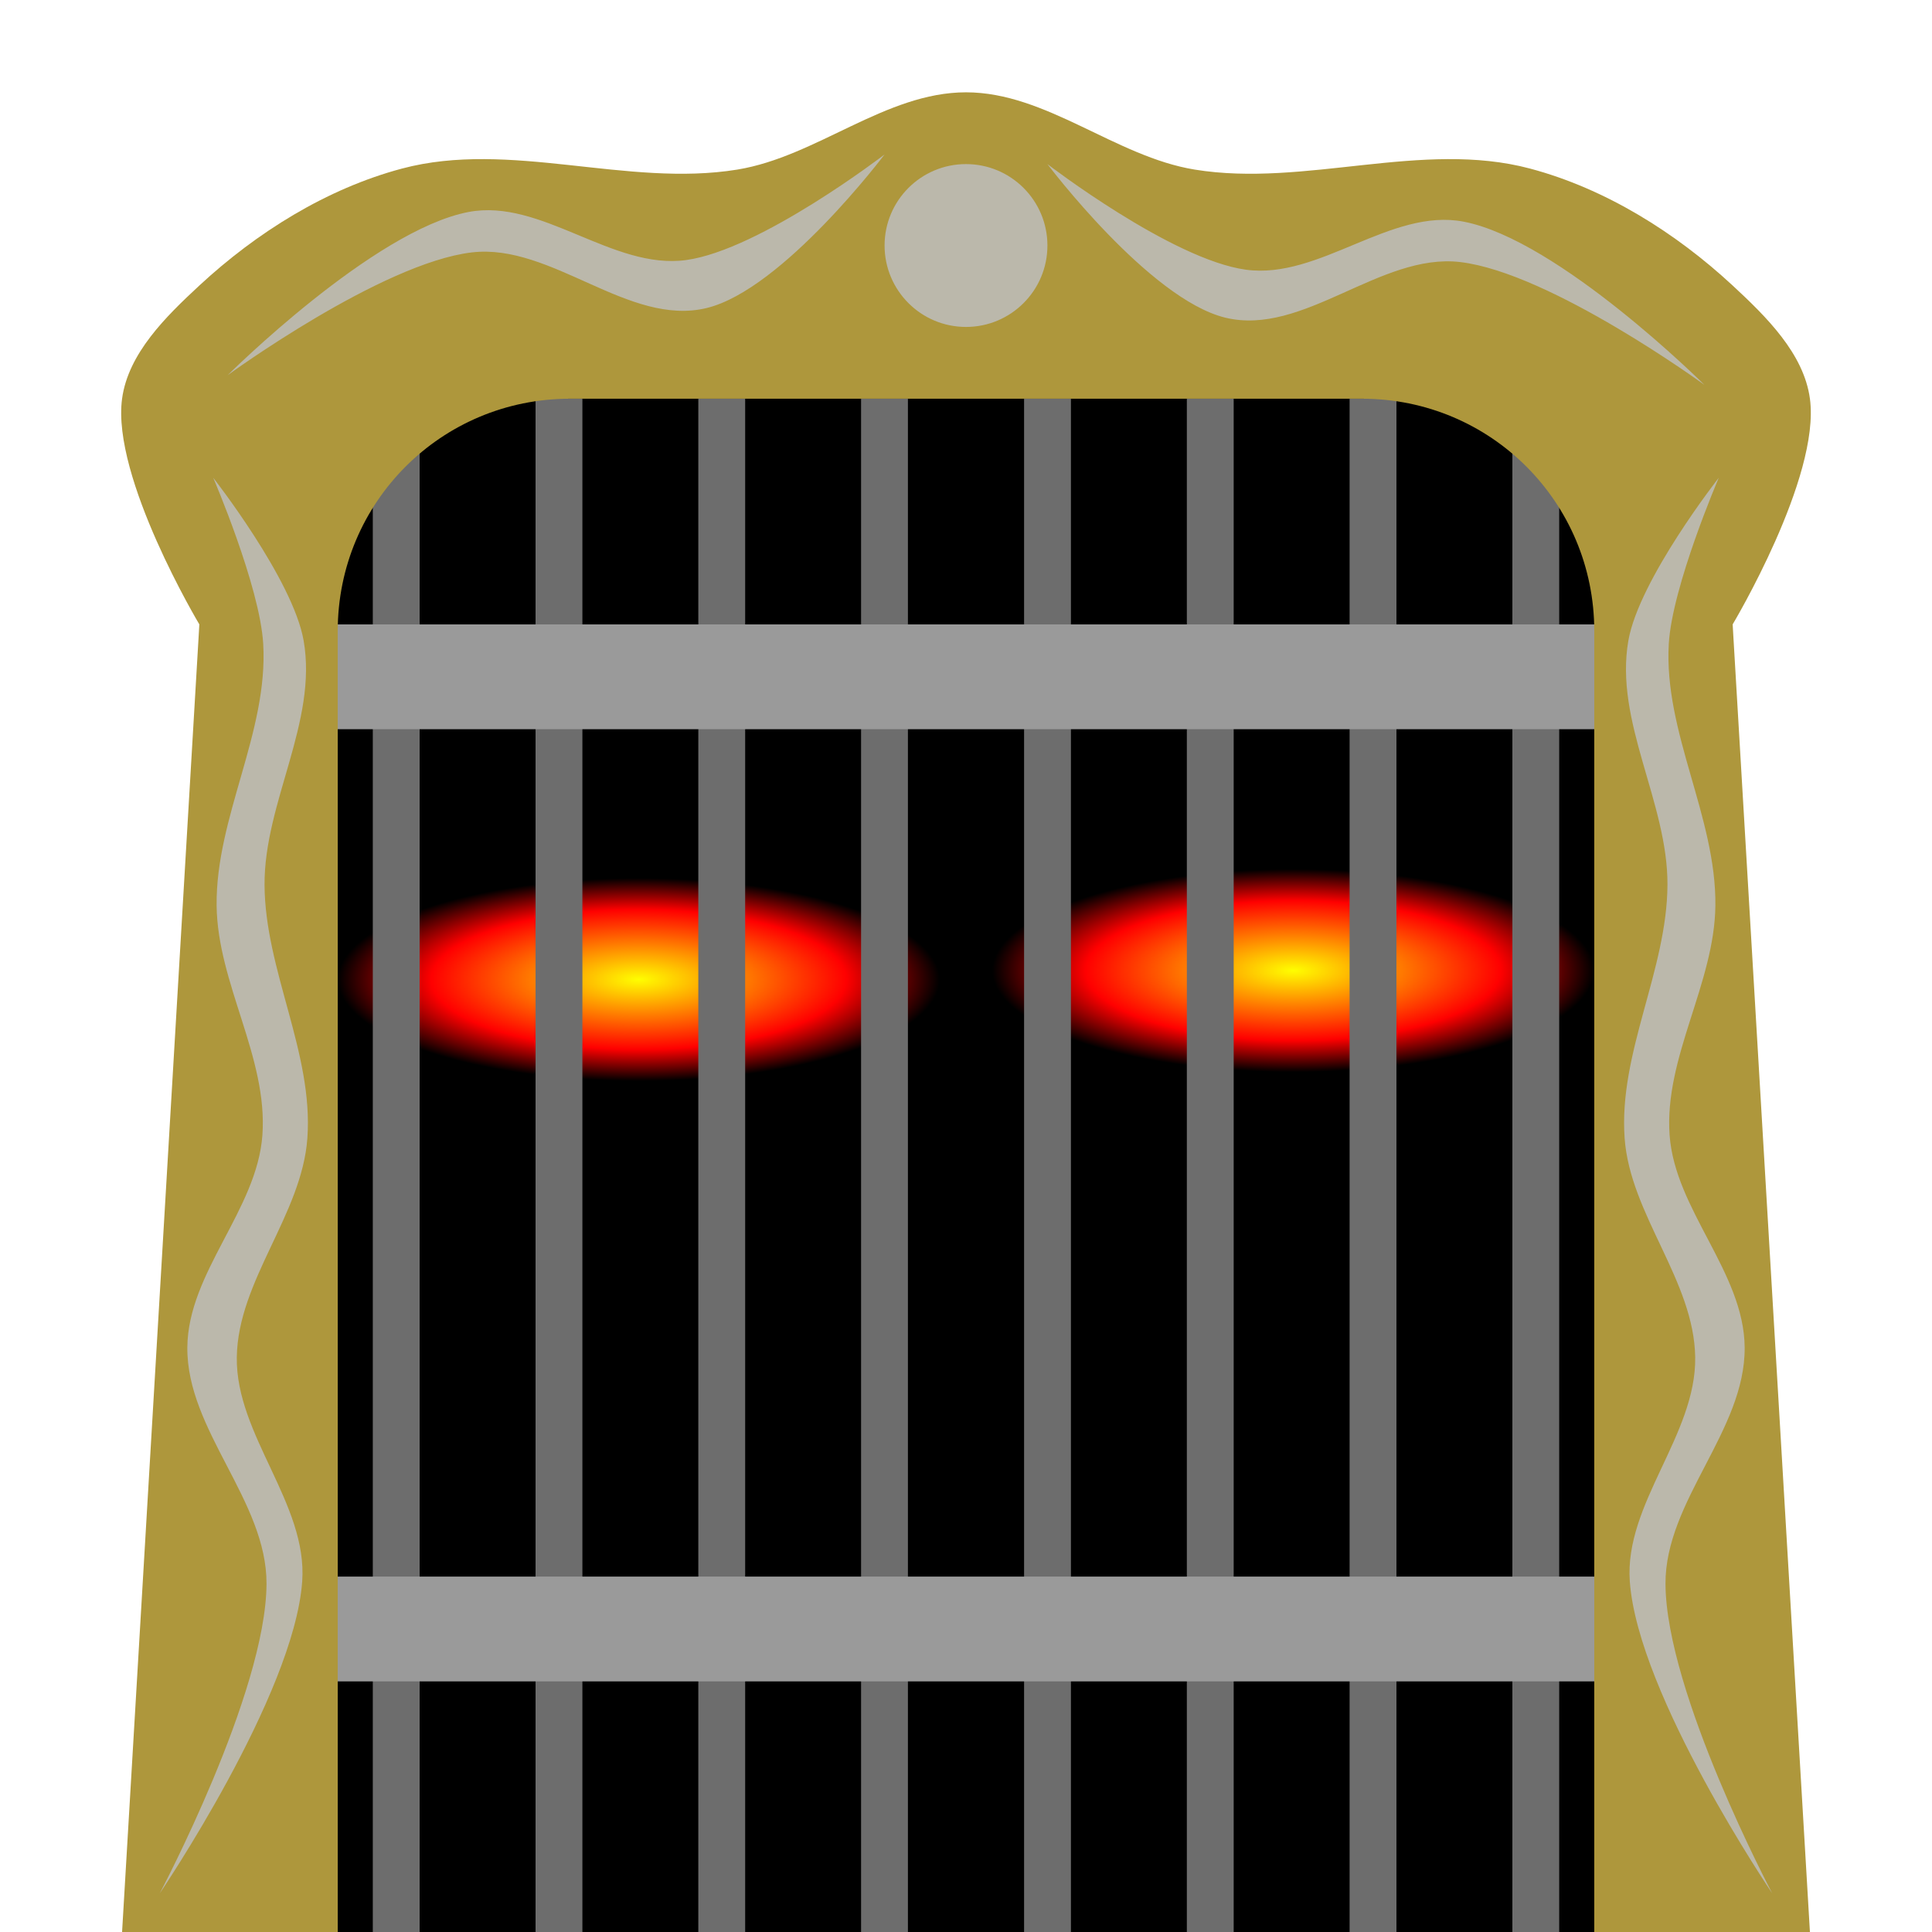
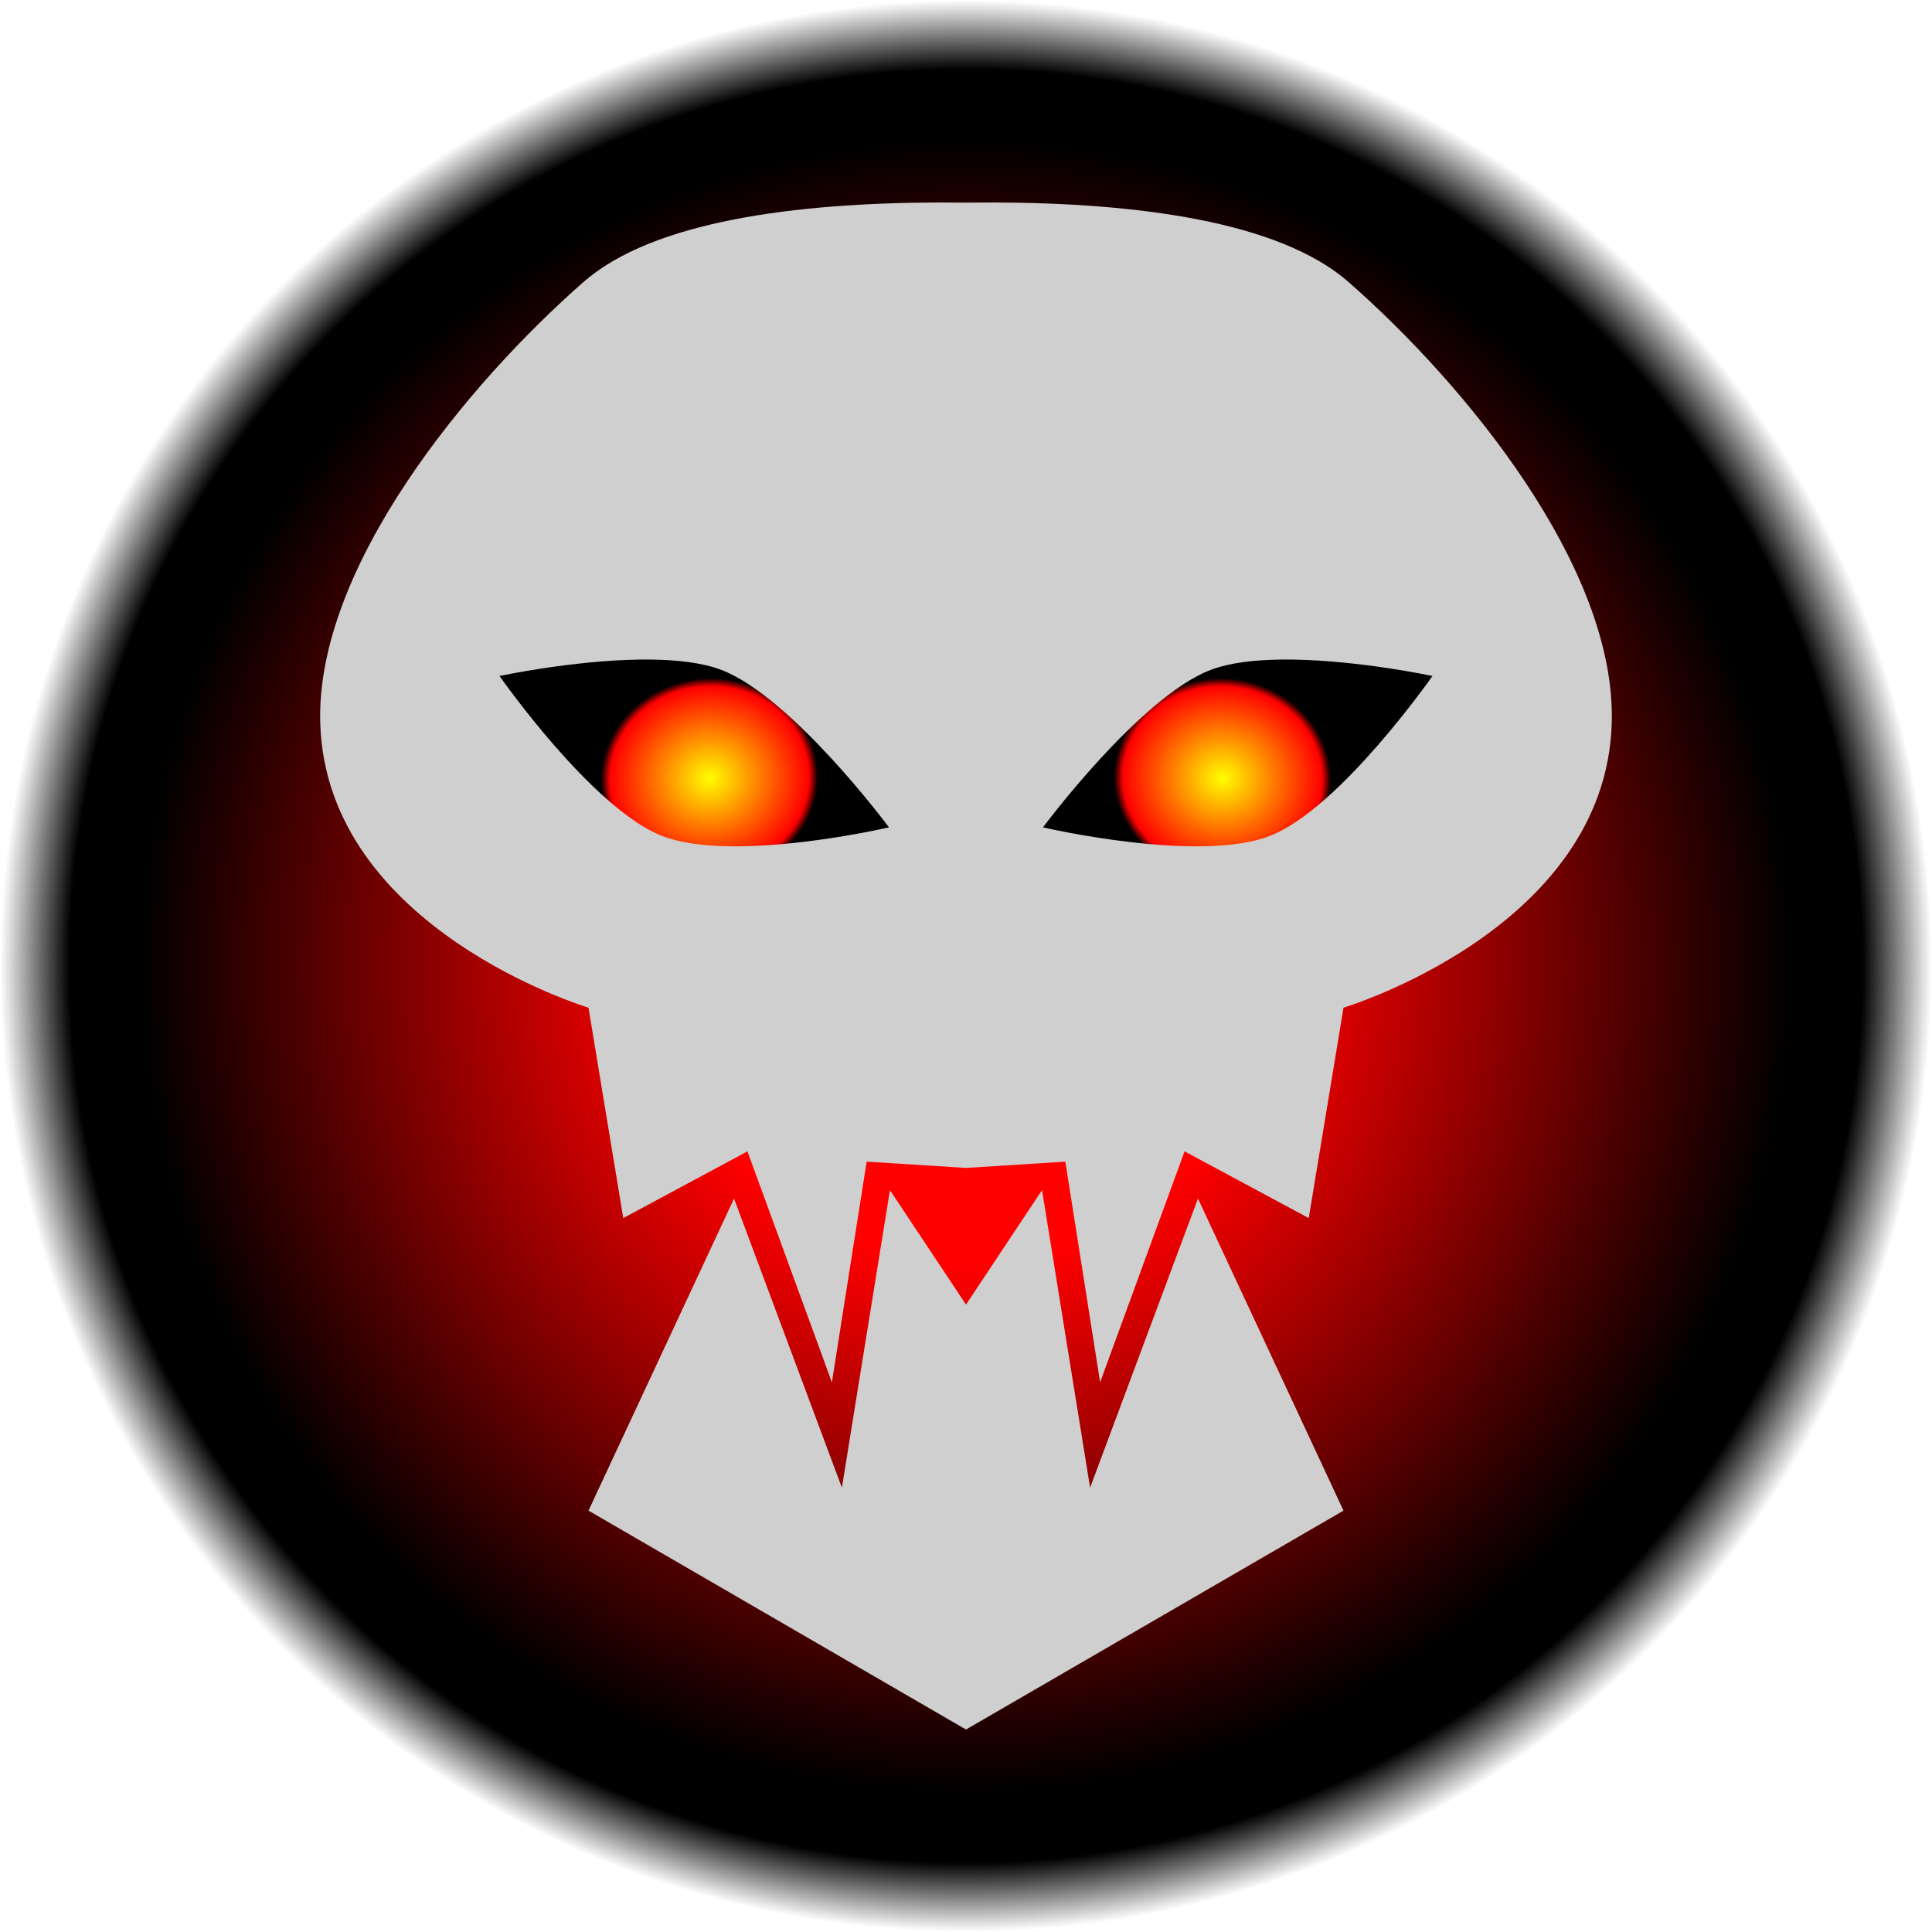
<svg xmlns="http://www.w3.org/2000/svg" xmlns:xlink="http://www.w3.org/1999/xlink" width="1000" height="1000" viewBox="0 0 264.583 264.583" version="1.1" id="svg8">
  <defs id="defs2">
+     <linearGradient id="linearGradient1253">
+       <stop style="stop-color:#ff0000;stop-opacity:1;" offset="0" id="stop1259" />
+       <stop style="stop-color:#ff0000;stop-opacity:1;" offset="0.308" id="stop1261" />
+       <stop style="stop-color:#000000;stop-opacity:1;" offset="0.856" id="stop1257" />
+       <stop style="stop-color:#000000;stop-opacity:1;" offset="0.928" id="stop1249" />
+       <stop style="stop-color:#000000;stop-opacity:0;" offset="1" id="stop1251" />
+     </linearGradient>
    <linearGradient id="linearGradient1140">
      <stop style="stop-color:#fffe00;stop-opacity:1;" offset="0" id="stop1136" />
-       <stop style="stop-color:#ff0000;stop-opacity:1;" offset="0.689" id="stop1870" />
-       <stop style="stop-color:#ff0000;stop-opacity:0;" offset="1" id="stop1138" />
+       <stop style="stop-color:#ff0000;stop-opacity:1;" offset="0.338" id="stop1870" />
+       <stop style="stop-color:#000000;stop-opacity:1;" offset="0.369" id="stop1126" />
+       <stop style="stop-color:#000000;stop-opacity:1;" offset="1" id="stop1138" />
    </linearGradient>
-     <radialGradient xlink:href="#linearGradient1140" id="radialGradient1142" cx="-97.896" cy="69.548" fx="-97.896" fy="69.548" r="27.592" gradientTransform="matrix(1,0,0,0.2191781,-45.24951,-14.11669)" gradientUnits="userSpaceOnUse" />
-     <radialGradient xlink:href="#linearGradient1140" id="radialGradient1874" gradientUnits="userSpaceOnUse" gradientTransform="matrix(1,0,0,0.2191781,14.74586,-14.65123)" cx="-97.896" cy="69.548" fx="-97.896" fy="69.548" r="27.592" />
+     <radialGradient xlink:href="#linearGradient1140" id="radialGradient1142" cx="-94.793" cy="65.292" fx="-94.793" fy="65.292" r="27.592" gradientTransform="matrix(0.00514642,0.7134094,-1.192208,0.1280391,-61.51837,79.84327)" gradientUnits="userSpaceOnUse" />
+     <radialGradient xlink:href="#linearGradient1140" id="radialGradient1181" gradientUnits="userSpaceOnUse" gradientTransform="matrix(0.00514642,0.7134094,-1.192208,0.1280391,161.0772,56.37597)" cx="-94.793" cy="65.292" fx="-94.793" fy="65.292" r="27.592" />
+     <radialGradient xlink:href="#linearGradient1253" id="radialGradient1255" cx="132.292" cy="164.708" fx="132.292" fy="164.708" r="132.292" gradientUnits="userSpaceOnUse" />
  </defs>
  <g id="layer1" transform="translate(0,-32.41665)">
-     <path id="path9431" style="opacity:1;fill:#000000;fill-opacity:1;stroke:none;stroke-width:2.646;stroke-linecap:round;stroke-linejoin:round;stroke-miterlimit:6;paint-order:markers stroke fill" d="m 72.979,77.19 c -19.27,0 -34.783,14.849 -34.783,33.294 v 76.611 76.611 33.294 h 34.783 118.626 34.783 v -33.294 -76.611 -76.611 c 0,-18.445 -15.513,-33.294 -34.783,-33.294 z" />
-     <g id="g1935" transform="matrix(1.494006,0,0,2.298157,301.3349,163.9701)" style="stroke-width:0.54">
-       <ellipse style="opacity:1;fill:url(#radialGradient1142);fill-opacity:1;stroke-width:1.428;stroke-linecap:round;stroke-linejoin:round;stroke-miterlimit:6;paint-order:markers stroke fill" id="path926" cx="-143.145" cy="1.127" rx="27.592" ry="6.048" />
-       <ellipse style="opacity:1;fill:url(#radialGradient1874);fill-opacity:1;stroke-width:1.428;stroke-linecap:round;stroke-linejoin:round;stroke-miterlimit:6;paint-order:markers stroke fill" id="ellipse1872" cx="-83.15" cy="0.592" rx="27.592" ry="6.048" />
-     </g>
-     <g id="g8610">
-       <g id="g9439">
-         <path id="rect9399" style="opacity:1;fill:#6d6d6d;fill-opacity:1;stroke:none;stroke-width:2.646;stroke-linecap:round;stroke-linejoin:round;stroke-miterlimit:6;paint-order:markers stroke fill" d="M 51.054 87.02 L 51.054 297 L 57.468 297 L 57.468 87.02 L 51.054 87.02 z M 73.343 87.02 L 73.343 297 L 79.758 297 L 79.758 87.02 L 73.343 87.02 z M 95.633 87.02 L 95.633 297 L 102.048 297 L 102.048 87.02 L 95.633 87.02 z M 117.923 87.02 L 117.923 297 L 124.337 297 L 124.337 87.02 L 117.923 87.02 z M 140.246 87.02 L 140.246 297 L 146.661 297 L 146.661 87.02 L 140.246 87.02 z M 162.536 87.02 L 162.536 297 L 168.95 297 L 168.95 87.02 L 162.536 87.02 z M 184.825 87.02 L 184.825 297 L 191.239 297 L 191.239 87.02 L 184.825 87.02 z M 207.115 87.02 L 207.115 297 L 213.529 297 L 213.529 87.02 L 207.115 87.02 z " />
-         <path id="rect9415" style="opacity:1;fill:#9a9a9a;fill-opacity:1;stroke:none;stroke-width:2.646;stroke-linecap:round;stroke-linejoin:round;stroke-miterlimit:6;paint-order:markers stroke fill" d="M 117.926 -27.302 L 132.278 -27.302 L 132.278 -237.282 L 117.926 -237.282 L 117.926 -27.302 z M 248.328 -27.302 L 262.68 -27.302 L 262.68 -237.282 L 248.328 -237.282 L 248.328 -27.302 z " transform="rotate(90)" />
+     <circle style="fill:url(#radialGradient1255);fill-opacity:1;stroke-width:2.646;stroke-linecap:round;stroke-linejoin:round;stroke-miterlimit:6;paint-order:markers stroke fill" id="path1247" cx="132.292" cy="164.708" r="132.292" />
+     <g id="g1267" transform="matrix(0.8217687,0,0,0.8217687,23.57852,29.35618)" style="stroke-width:1.217">
+       <g id="g1935" transform="matrix(1.494006,0,0,2.298157,298.0796,120.0242)" style="stroke-width:0.657">
+         <ellipse style="opacity:1;fill:url(#radialGradient1142);fill-opacity:1;stroke-width:1.74;stroke-linecap:round;stroke-linejoin:round;stroke-miterlimit:6;paint-order:markers stroke fill" id="path926" cx="-144.937" cy="18.908" rx="33.817" ry="13.01" transform="matrix(0.9944306,0.1053933,-0.02478225,0.9996929,0,0)" />
+         <ellipse style="opacity:1;fill:url(#radialGradient1181);fill-opacity:1;stroke-width:1.74;stroke-linecap:round;stroke-linejoin:round;stroke-miterlimit:6;paint-order:markers stroke fill" id="ellipse1179" cx="77.658" cy="-4.559" rx="33.817" ry="13.01" transform="matrix(-0.9944306,0.1053933,0.02478225,0.9996929,0,0)" />
      </g>
-       <path id="rect837" style="opacity:1;fill:#ae973c;fill-opacity:1;fill-rule:nonzero;stroke:none;stroke-width:13.229;stroke-linecap:round;stroke-linejoin:miter;stroke-miterlimit:4;stroke-dasharray:none;stroke-opacity:1;paint-order:markers stroke fill" d="M 132.292 45.059 C 121.269 45.059 111.843 53.872 100.963 55.643 C 85.858 58.101 69.841 51.563 55.052 55.501 C 44.731 58.248 35.133 64.256 27.301 71.518 C 22.713 75.772 17.557 80.819 16.718 87.02 C 15.257 97.811 27.301 117.926 27.301 117.926 L 16.718 297 L 46.252 297 L 46.252 265.195 L 46.252 192.009 L 46.252 118.824 C 46.252 101.204 60.437 87.02 78.057 87.02 L 186.527 87.02 C 204.147 87.02 218.331 101.204 218.331 118.824 L 218.331 192.009 L 218.331 265.195 L 218.331 297 L 247.865 297 L 237.282 117.926 C 237.282 117.926 249.326 97.811 247.865 87.02 C 247.026 80.819 241.87 75.772 237.282 71.518 C 229.45 64.256 219.852 58.248 209.531 55.501 C 194.743 51.563 178.725 58.101 163.62 55.643 C 152.741 53.872 143.314 45.059 132.292 45.059 z " />
-       <path id="path6671" style="opacity:1;fill:#bbb8ab;fill-opacity:1;stroke-width:2.646;stroke-linecap:round;stroke-linejoin:round;stroke-miterlimit:6;paint-order:markers stroke fill" d="M 121.141 53.568 C 121.141 53.568 104.13 66.641 93.962 68.031 C 83.879 69.41 74.145 59.537 64.151 61.451 C 51.108 63.948 31.172 83.802 31.172 83.802 C 31.172 83.802 52.226 68.438 64.62 66.983 C 75.568 65.698 86.095 77.216 96.802 74.594 C 107.216 72.045 121.141 53.568 121.141 53.568 z M 132.292 54.889 A 11.15 11.15 0 0 0 121.141 66.039 A 11.15 11.15 0 0 0 132.292 77.19 A 11.15 11.15 0 0 0 143.442 66.039 A 11.15 11.15 0 0 0 132.292 54.889 z M 143.442 54.889 C 143.442 54.889 157.367 73.365 167.781 75.915 C 178.488 78.536 189.015 67.019 199.963 68.304 C 212.358 69.759 233.412 85.122 233.412 85.122 C 233.412 85.122 213.476 65.269 200.433 62.771 C 190.438 60.858 180.704 70.73 170.622 69.352 C 160.454 67.962 143.442 54.889 143.442 54.889 z M 29.197 97.84 C 29.197 97.84 35.588 112.689 36.047 120.597 C 36.751 132.706 29.541 144.291 29.665 156.419 C 29.775 167.107 36.699 177.204 35.935 187.865 C 35.201 198.118 25.742 206.66 25.655 216.939 C 25.56 228.323 36.55 237.941 36.499 249.326 C 36.43 264.27 21.877 291.708 21.877 291.708 C 21.877 291.708 40.253 264.612 41.385 249.003 C 42.155 238.369 32.281 228.958 32.429 218.297 C 32.575 207.789 41.337 198.77 42.094 188.288 C 42.939 176.585 36.28 165.312 36.229 153.579 C 36.179 142.287 43.537 131.249 41.579 120.128 C 40.106 111.757 29.197 97.84 29.197 97.84 z M 235.386 97.84 C 235.386 97.84 224.477 111.757 223.004 120.128 C 221.046 131.249 228.404 142.287 228.355 153.579 C 228.303 165.312 221.644 176.585 222.489 188.288 C 223.246 198.77 232.008 207.789 232.154 218.297 C 232.302 228.958 222.428 238.369 223.199 249.003 C 224.33 264.612 242.706 291.708 242.706 291.708 C 242.706 291.708 228.153 264.27 228.085 249.326 C 228.033 237.941 239.024 228.323 238.928 216.939 C 238.842 206.66 229.383 198.118 228.648 187.865 C 227.884 177.204 234.808 167.107 234.918 156.419 C 235.042 144.291 227.832 132.706 228.536 120.597 C 228.995 112.689 235.386 97.84 235.386 97.84 z " />
+       <path id="path1189" style="display:inline;fill:#cfcfcf;fill-opacity:1;stroke:none;stroke-width:0.322px;stroke-linecap:butt;stroke-linejoin:miter;stroke-opacity:1" d="m 136.993,37.468 c -1.57,-0.005 -3.137,0.003 -4.7,0.022 -1.563,-0.019 -3.132,-0.025 -4.702,-0.022 v 0.002 c -23.545,0.077 -47.415,3.062 -59.039,13.247 -19.233,16.853 -44.668,47.512 -43.874,73.555 1.045,34.289 44.703,47.382 44.703,47.382 l 5.793,35.066 20.694,-11.119 14.075,38.488 5.794,-36.776 16.556,1.046 16.554,-1.046 5.796,36.776 14.071,-38.488 20.695,11.119 5.795,-35.066 c 0,0 43.656,-13.093 44.701,-47.382 0.794,-26.043 -24.64,-56.703 -43.873,-73.556 -11.623,-10.185 -35.494,-13.171 -59.039,-13.249 z m 48.78,76.167 c 0.319,5.2e-4 0.638,0.003 0.959,0.007 11.274,0.162 23.298,2.734 23.298,2.734 0,0 -15.419,22.086 -27.074,26.652 -11.8,4.623 -37.835,-1.422 -37.835,-1.422 0,0 16.118,-21.698 27.903,-26.226 3.163,-1.215 7.363,-1.69 11.797,-1.74 v 0.001 c 0.317,-0.004 0.635,-0.006 0.953,-0.005 z m -106.011,0.005 c 4.433,0.05 8.633,0.525 11.795,1.74 11.784,4.529 27.902,26.226 27.902,26.226 0,0 -26.033,6.045 -37.833,1.422 -11.655,-4.566 -27.074,-26.652 -27.074,-26.652 0,0 12.024,-2.571 23.298,-2.733 0.641,-0.009 1.279,-0.011 1.912,-0.002 z m 39.855,88.421 -8.007,49.586 -17.975,-48.181 -24.255,52.004 62.912,36.481 62.911,-36.481 -24.256,-52.004 -17.974,48.181 -8.009,-49.586 -12.673,19.076 z" />
    </g>
  </g>
</svg>
